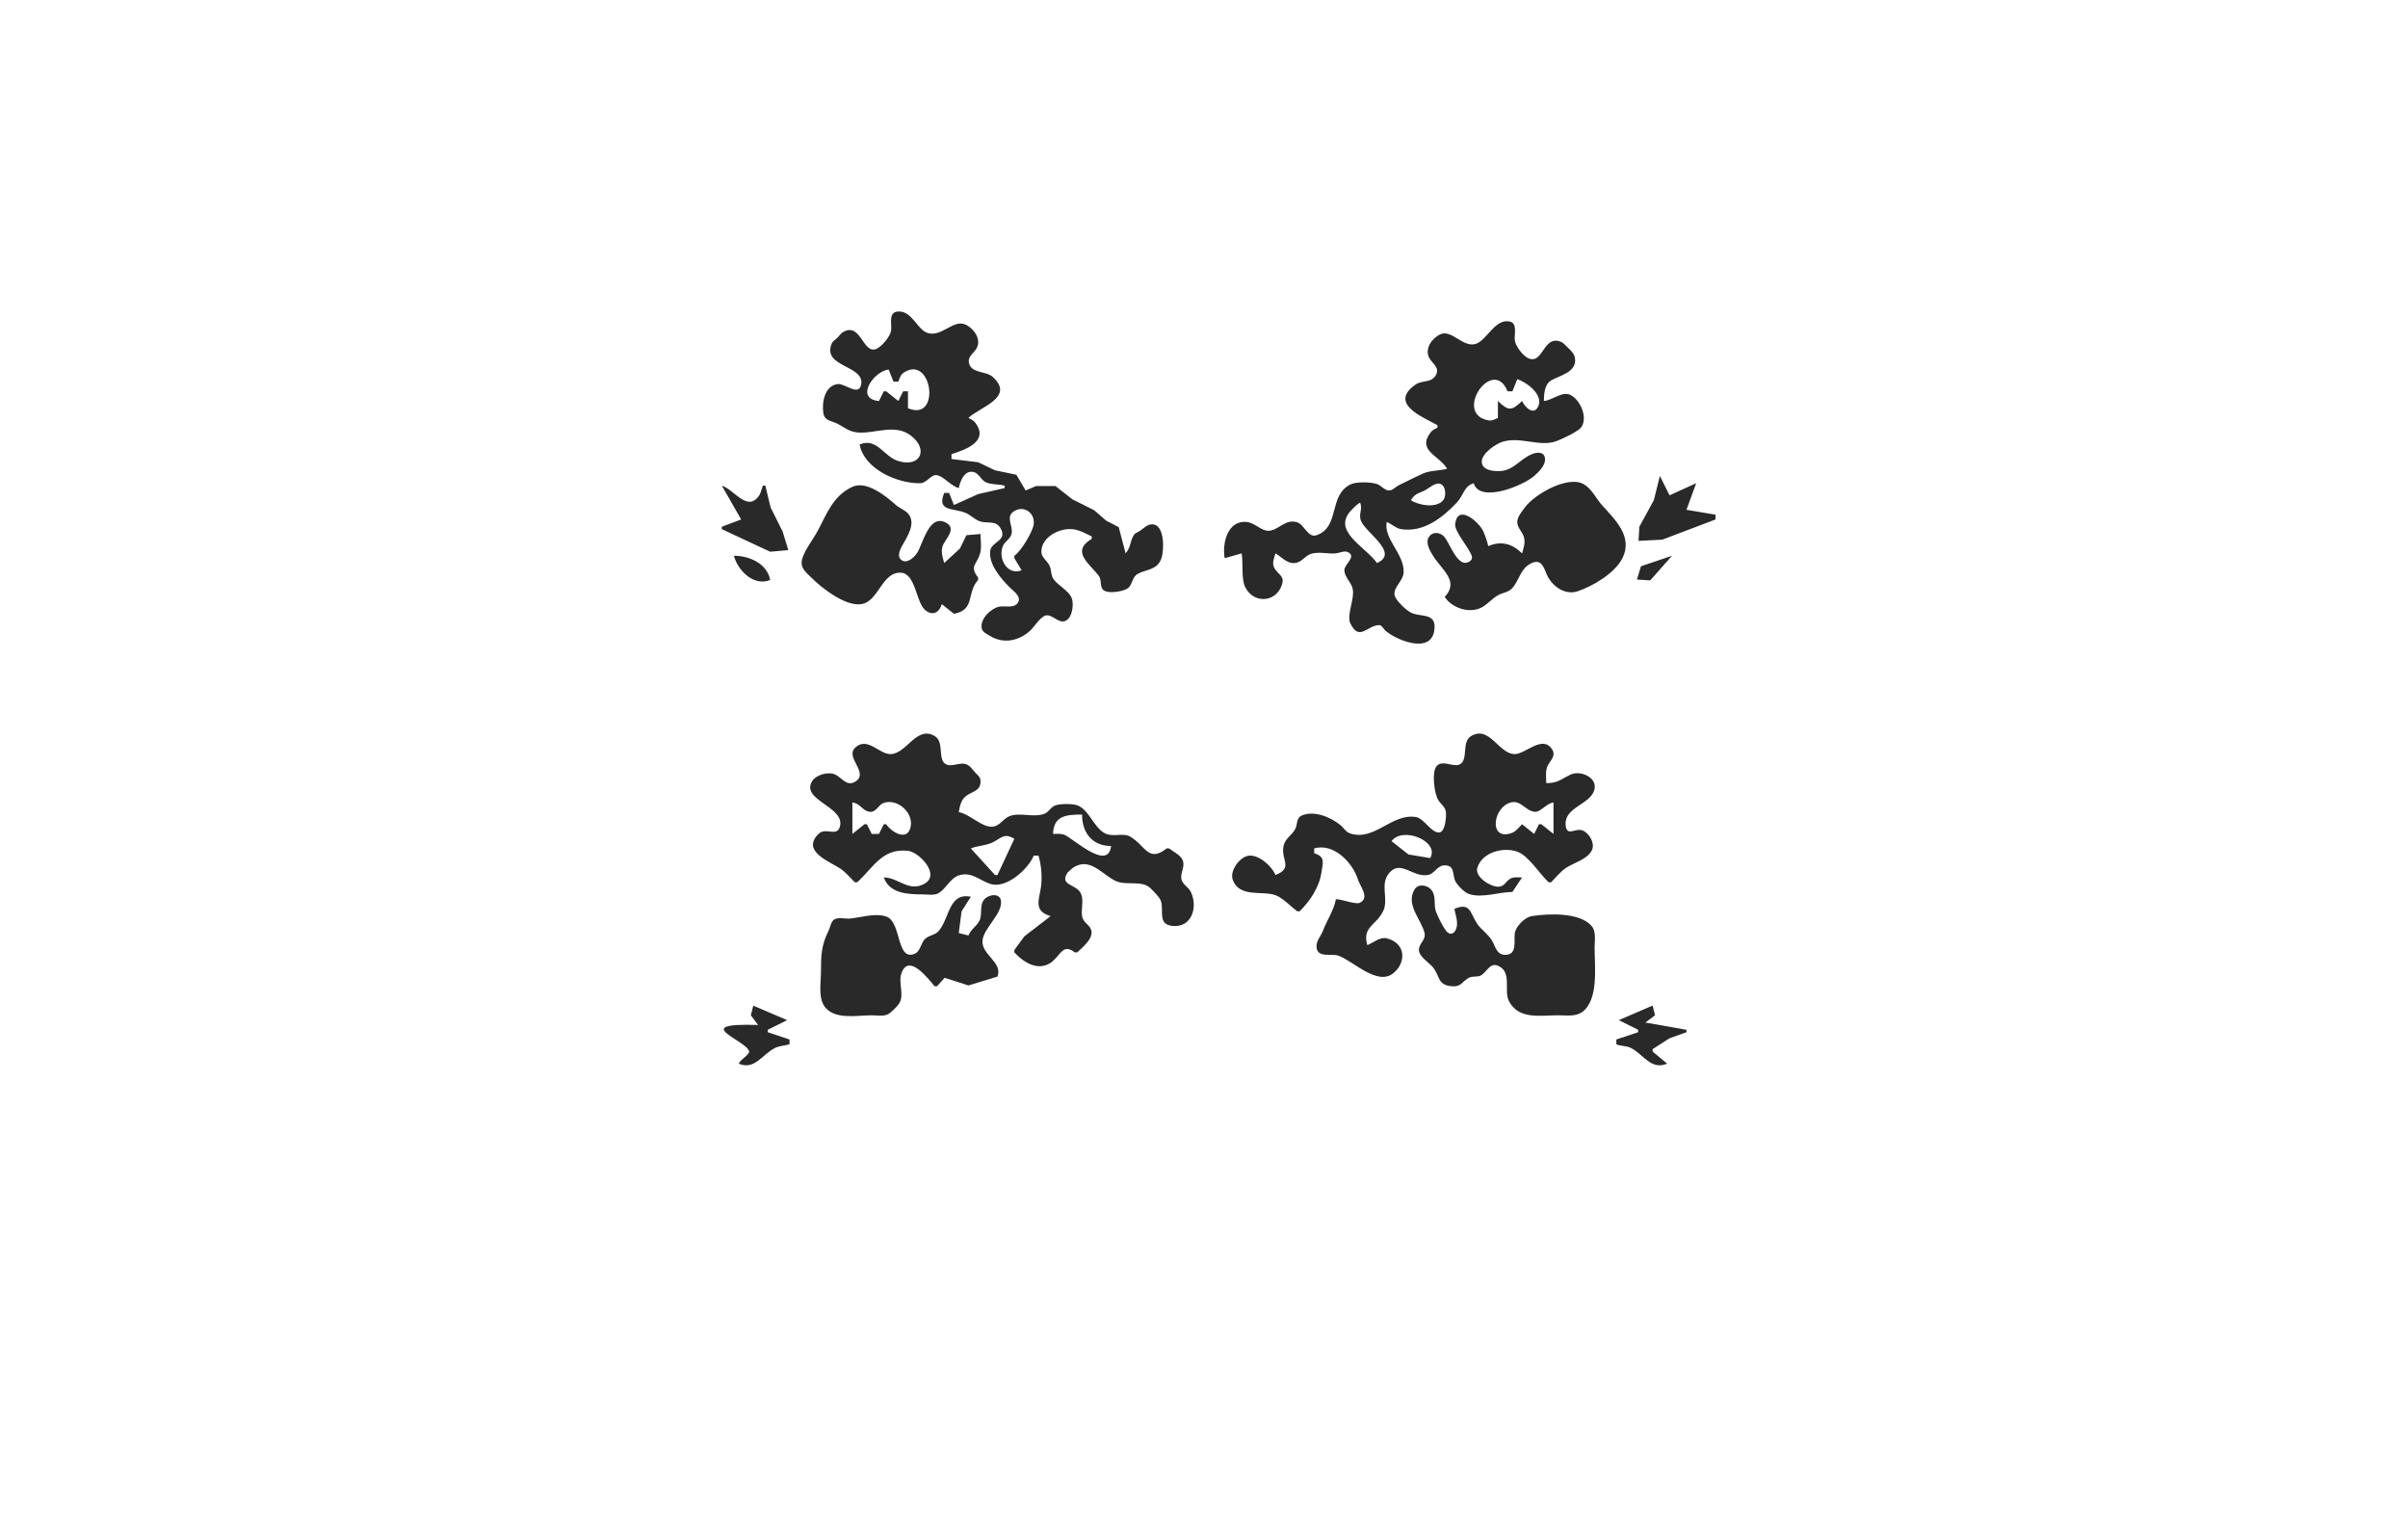
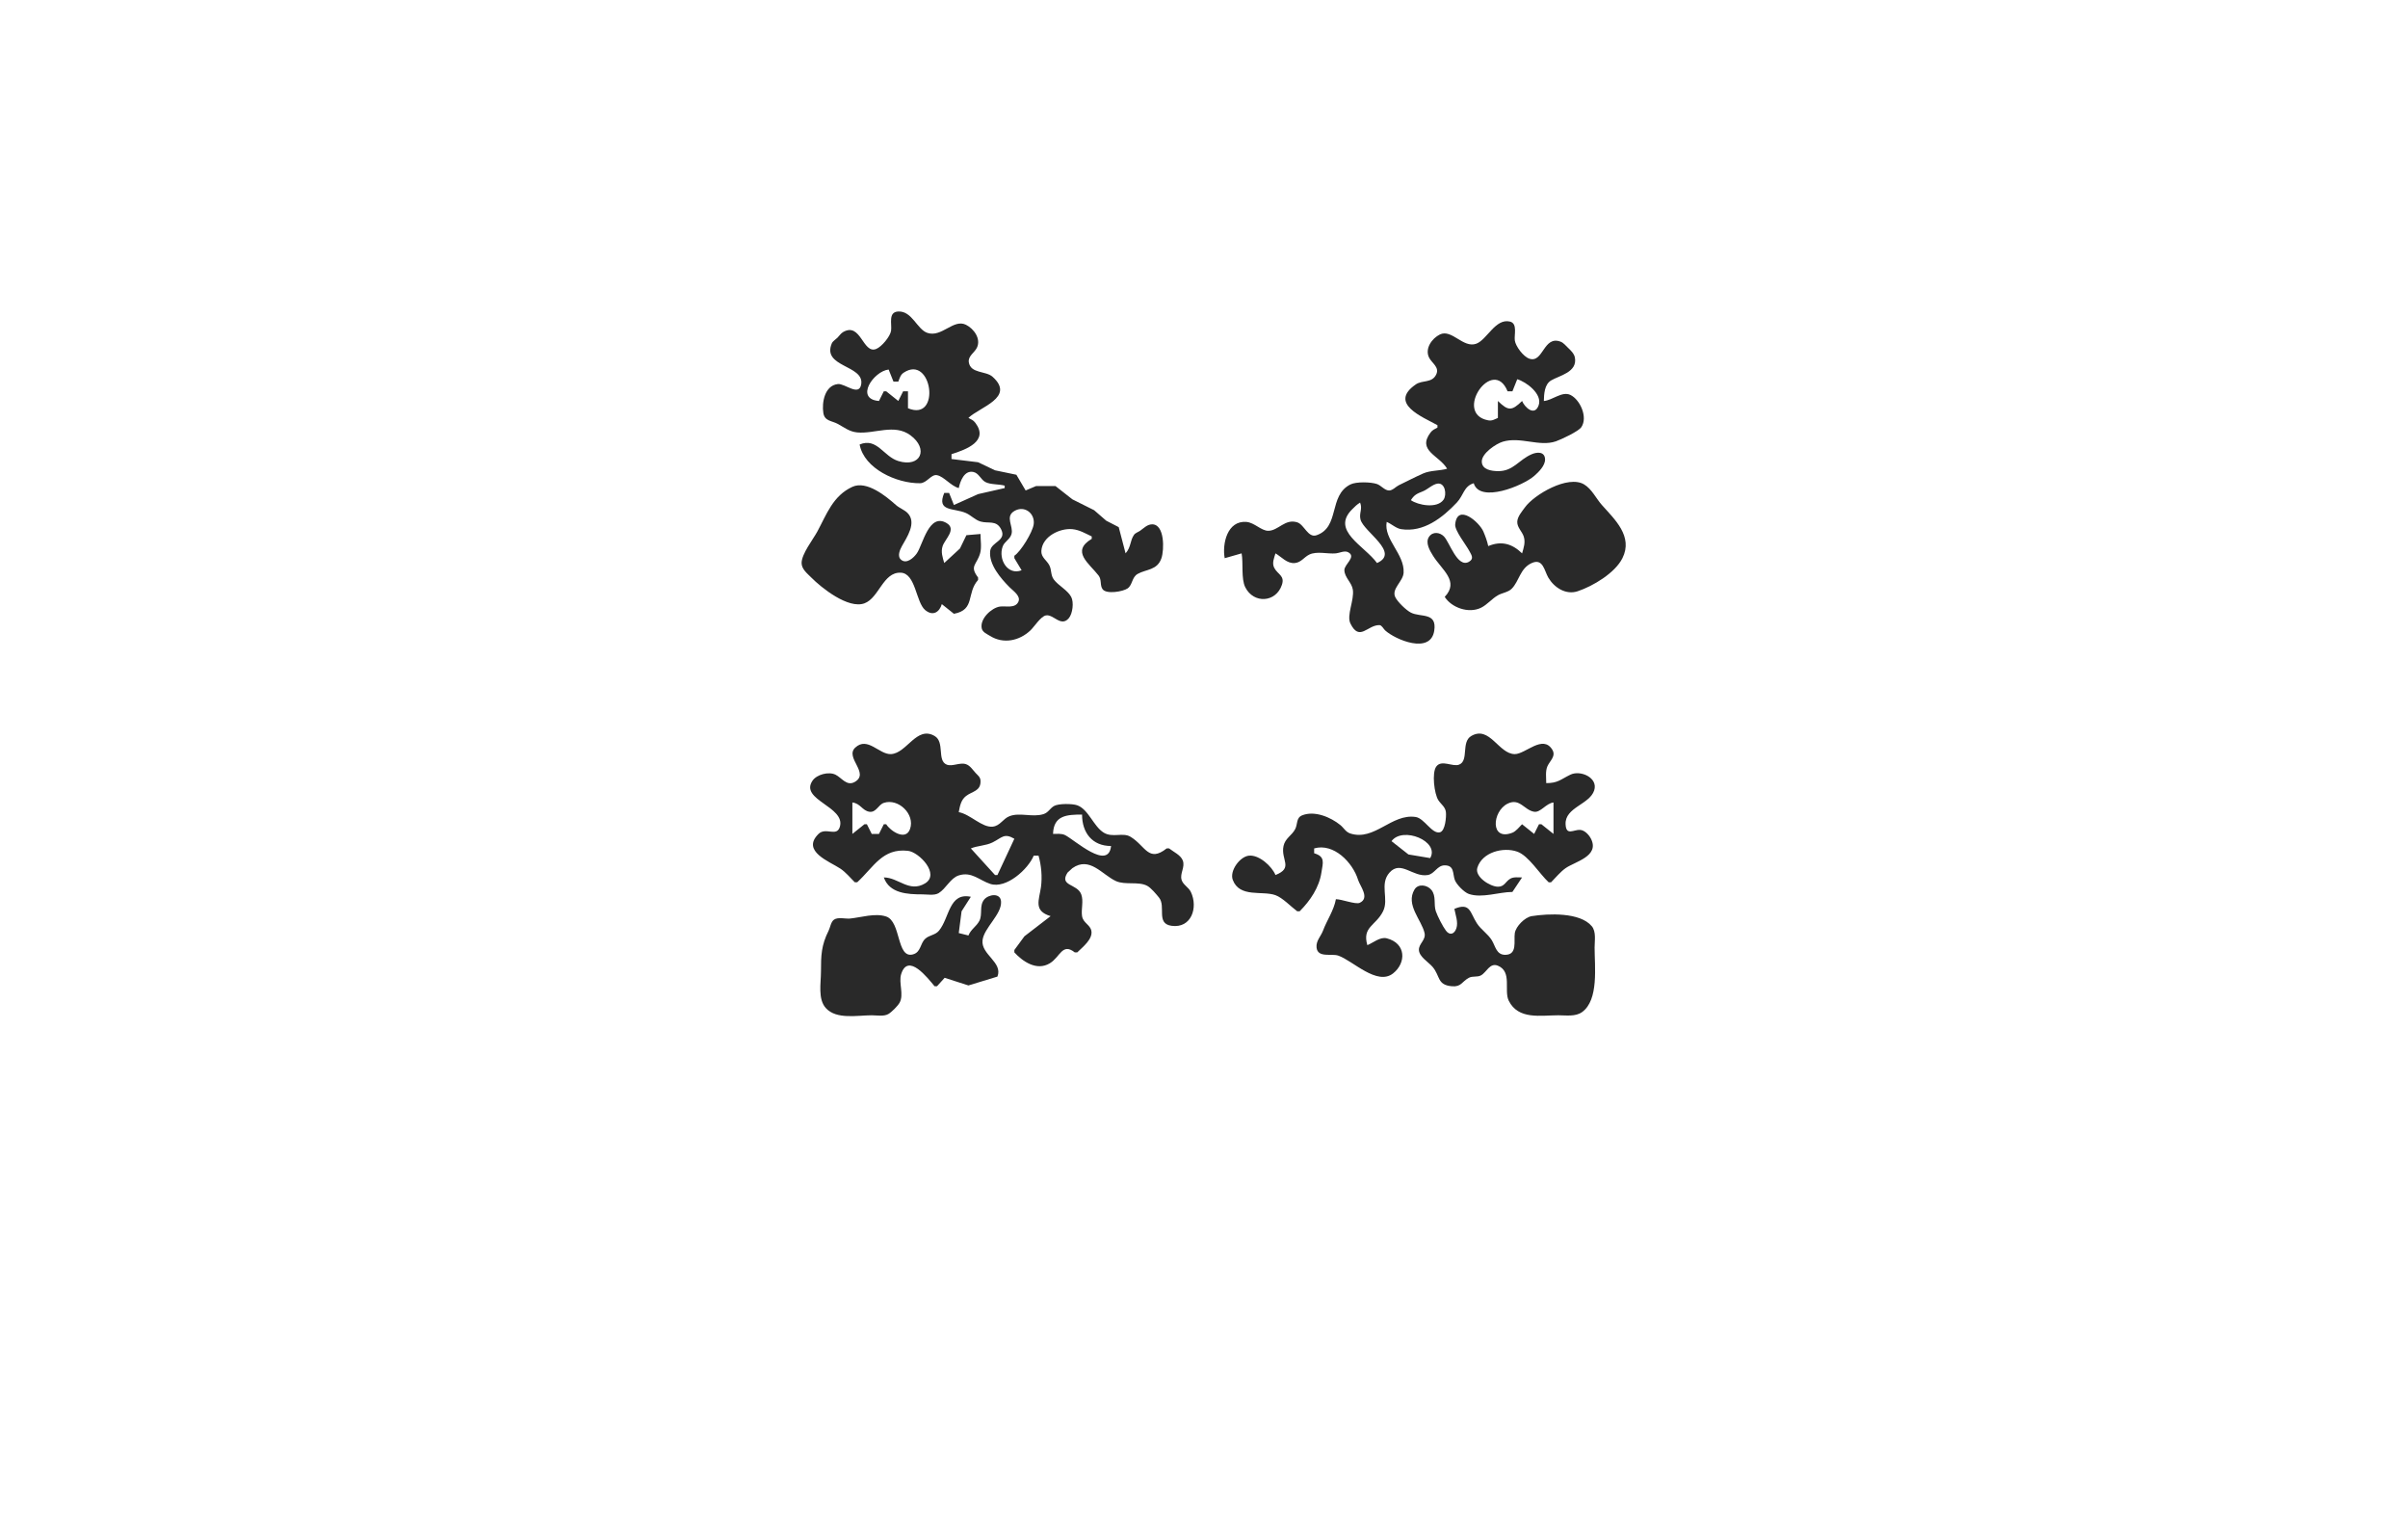
<svg xmlns="http://www.w3.org/2000/svg" version="1.1" id="svg1" width="318.72" height="202.56" viewBox="0 0 318.72 202.56">
  <defs id="defs1" />
  <g id="g30">
-     <path id="path16" style="fill:#292929;stroke:none" d="m 168.82,115.78 c -0.459,-1.133 -2.155,-2.707 -3.52,-2.56 -1.204,0.13 -2.577,2.016 -2.133,3.2 0.904,2.411 3.918,1.398 5.653,2.027 0.951,0.345 2.044,1.517 2.88,2.133 h 0.32 c 1.396,-1.396 2.579,-3.149 2.88,-5.12 0.201,-1.317 0.545,-2.113 -0.96,-2.56 v -0.64 c 2.585,-0.748 5.111,1.863 5.813,4.16 0.25,0.82 1.605,2.405 0.213,3.04 -0.539,0.246 -2.375,-0.48 -3.147,-0.48 -0.276,1.496 -1.18,2.756 -1.707,4.16 -0.288,0.768 -0.95,1.353 -0.853,2.24 0.153,1.403 1.972,0.752 2.88,1.067 1.92,0.667 5.131,4.03 7.253,2.347 1.764,-1.399 1.723,-3.996 -0.853,-4.64 -0.879,-0.22 -1.792,0.603 -2.56,0.907 -0.705,-2.436 1.116,-2.553 2.08,-4.48 0.813,-1.625 -0.505,-3.595 0.853,-5.12 1.506,-1.691 3.096,0.653 5.067,0.32 0.92,-0.156 1.233,-1.28 2.24,-1.28 1.299,0 1.043,1.099 1.333,1.92 0.216,0.61 1.252,1.659 1.867,1.867 1.754,0.594 3.983,-0.267 5.76,-0.267 l 1.28,-1.92 c -0.489,0 -1.102,-0.095 -1.547,0.16 -0.66,0.379 -0.771,1.079 -1.653,1.067 -1.037,-0.015 -3.087,-1.307 -2.72,-2.507 0.63,-2.062 3.424,-2.787 5.28,-2.133 1.5,0.528 2.962,2.95 4.16,4.053 h 0.32 c 0.614,-0.614 1.21,-1.364 1.92,-1.867 1.208,-0.856 4.54,-1.566 3.36,-3.893 -0.263,-0.518 -0.833,-1.131 -1.44,-1.173 -0.839,-0.058 -1.853,0.839 -1.92,-0.747 -0.095,-2.244 3.179,-2.601 3.787,-4.48 0.547,-1.695 -1.837,-2.717 -3.147,-2.08 -1.314,0.639 -1.653,1.12 -3.2,1.12 0,-0.713 -0.136,-1.573 0.16,-2.24 0.314,-0.706 1.169,-1.326 0.64,-2.187 -1.255,-2.043 -3.545,0.587 -4.96,0.587 -2.138,0 -3.318,-3.818 -5.76,-2.4 -1.381,0.802 -0.291,3.25 -1.6,3.787 -0.859,0.352 -2.336,-0.711 -3.04,0.267 -0.606,0.842 -0.251,3.617 0.267,4.427 0.358,0.561 0.935,0.891 1.013,1.6 0.065,0.589 -0.075,2.5 -0.8,2.667 -1.058,0.243 -2.049,-1.851 -3.2,-2.027 -3.181,-0.486 -5.437,3.208 -8.64,2.187 -0.631,-0.201 -0.849,-0.723 -1.333,-1.12 -1.259,-1.032 -3.417,-1.956 -5.067,-1.28 -0.797,0.327 -0.568,1.165 -0.907,1.813 -0.449,0.861 -1.33,1.212 -1.547,2.24 -0.388,1.839 1.359,2.883 -1.067,3.84 m 36.8,-9.6 v 4.16 l -1.6,-1.28 h -0.32 l -0.64,1.28 -1.6,-1.28 c -0.358,0.349 -0.794,0.931 -1.28,1.12 -2.974,1.157 -2.686,-2.817 -0.64,-3.84 1.609,-0.804 2.203,0.857 3.52,1.067 0.851,0.136 1.579,-1.123 2.56,-1.227 M 189.3,113.54 l -2.88,-0.48 -2.24,-1.76 c 1.469,-2.003 6.412,0.008 5.12,2.24 m 3.2,6.72 c 0.145,0.788 0.53,1.757 0.267,2.56 -0.251,0.764 -0.863,1.015 -1.387,0.32 -0.417,-0.553 -1.103,-1.896 -1.333,-2.56 -0.316,-0.907 0.079,-2.006 -0.587,-2.827 -0.544,-0.67 -1.751,-0.868 -2.24,-0.053 -1.212,2.019 0.949,4.03 1.333,5.76 0.204,0.918 -0.781,1.405 -0.747,2.24 0.038,0.907 1.279,1.609 1.813,2.24 1.029,1.215 0.573,2.394 2.56,2.56 1.245,0.104 1.303,-0.616 2.24,-1.12 0.501,-0.27 1.099,-0.05 1.6,-0.32 0.742,-0.399 1.167,-1.722 2.24,-1.28 1.925,0.793 0.763,3.286 1.44,4.64 1.273,2.545 4.222,1.92 6.56,1.92 1.024,0 2.267,0.208 3.147,-0.427 2.229,-1.607 1.653,-6.039 1.653,-8.533 0,-0.892 0.233,-2.099 -0.373,-2.827 -1.549,-1.859 -5.742,-1.685 -7.947,-1.333 -0.901,0.144 -2.096,1.339 -2.24,2.24 -0.162,1.018 0.393,2.88 -1.28,2.88 -1.163,0 -1.291,-1.153 -1.76,-1.92 -0.525,-0.859 -1.425,-1.4 -1.973,-2.24 -0.929,-1.423 -0.86,-2.816 -2.987,-1.92 m 21.76,14.72 2.56,1.28 v 0.32 l -2.88,0.96 v 0.64 c 0.606,0.255 1.335,0.183 1.92,0.48 1.694,0.859 2.659,2.982 4.8,2.08 l -1.92,-1.6 v -0.32 l 2.24,-1.44 2.24,-0.8 v -0.32 l -5.44,-0.96 1.28,-0.96 -0.32,-1.28 -4.48,1.92 m 6.72,6.72 0.32,0.32 -0.32,-0.32" />
+     <path id="path16" style="fill:#292929;stroke:none" d="m 168.82,115.78 c -0.459,-1.133 -2.155,-2.707 -3.52,-2.56 -1.204,0.13 -2.577,2.016 -2.133,3.2 0.904,2.411 3.918,1.398 5.653,2.027 0.951,0.345 2.044,1.517 2.88,2.133 h 0.32 c 1.396,-1.396 2.579,-3.149 2.88,-5.12 0.201,-1.317 0.545,-2.113 -0.96,-2.56 v -0.64 c 2.585,-0.748 5.111,1.863 5.813,4.16 0.25,0.82 1.605,2.405 0.213,3.04 -0.539,0.246 -2.375,-0.48 -3.147,-0.48 -0.276,1.496 -1.18,2.756 -1.707,4.16 -0.288,0.768 -0.95,1.353 -0.853,2.24 0.153,1.403 1.972,0.752 2.88,1.067 1.92,0.667 5.131,4.03 7.253,2.347 1.764,-1.399 1.723,-3.996 -0.853,-4.64 -0.879,-0.22 -1.792,0.603 -2.56,0.907 -0.705,-2.436 1.116,-2.553 2.08,-4.48 0.813,-1.625 -0.505,-3.595 0.853,-5.12 1.506,-1.691 3.096,0.653 5.067,0.32 0.92,-0.156 1.233,-1.28 2.24,-1.28 1.299,0 1.043,1.099 1.333,1.92 0.216,0.61 1.252,1.659 1.867,1.867 1.754,0.594 3.983,-0.267 5.76,-0.267 l 1.28,-1.92 c -0.489,0 -1.102,-0.095 -1.547,0.16 -0.66,0.379 -0.771,1.079 -1.653,1.067 -1.037,-0.015 -3.087,-1.307 -2.72,-2.507 0.63,-2.062 3.424,-2.787 5.28,-2.133 1.5,0.528 2.962,2.95 4.16,4.053 h 0.32 c 0.614,-0.614 1.21,-1.364 1.92,-1.867 1.208,-0.856 4.54,-1.566 3.36,-3.893 -0.263,-0.518 -0.833,-1.131 -1.44,-1.173 -0.839,-0.058 -1.853,0.839 -1.92,-0.747 -0.095,-2.244 3.179,-2.601 3.787,-4.48 0.547,-1.695 -1.837,-2.717 -3.147,-2.08 -1.314,0.639 -1.653,1.12 -3.2,1.12 0,-0.713 -0.136,-1.573 0.16,-2.24 0.314,-0.706 1.169,-1.326 0.64,-2.187 -1.255,-2.043 -3.545,0.587 -4.96,0.587 -2.138,0 -3.318,-3.818 -5.76,-2.4 -1.381,0.802 -0.291,3.25 -1.6,3.787 -0.859,0.352 -2.336,-0.711 -3.04,0.267 -0.606,0.842 -0.251,3.617 0.267,4.427 0.358,0.561 0.935,0.891 1.013,1.6 0.065,0.589 -0.075,2.5 -0.8,2.667 -1.058,0.243 -2.049,-1.851 -3.2,-2.027 -3.181,-0.486 -5.437,3.208 -8.64,2.187 -0.631,-0.201 -0.849,-0.723 -1.333,-1.12 -1.259,-1.032 -3.417,-1.956 -5.067,-1.28 -0.797,0.327 -0.568,1.165 -0.907,1.813 -0.449,0.861 -1.33,1.212 -1.547,2.24 -0.388,1.839 1.359,2.883 -1.067,3.84 m 36.8,-9.6 v 4.16 l -1.6,-1.28 h -0.32 l -0.64,1.28 -1.6,-1.28 c -0.358,0.349 -0.794,0.931 -1.28,1.12 -2.974,1.157 -2.686,-2.817 -0.64,-3.84 1.609,-0.804 2.203,0.857 3.52,1.067 0.851,0.136 1.579,-1.123 2.56,-1.227 M 189.3,113.54 l -2.88,-0.48 -2.24,-1.76 c 1.469,-2.003 6.412,0.008 5.12,2.24 m 3.2,6.72 c 0.145,0.788 0.53,1.757 0.267,2.56 -0.251,0.764 -0.863,1.015 -1.387,0.32 -0.417,-0.553 -1.103,-1.896 -1.333,-2.56 -0.316,-0.907 0.079,-2.006 -0.587,-2.827 -0.544,-0.67 -1.751,-0.868 -2.24,-0.053 -1.212,2.019 0.949,4.03 1.333,5.76 0.204,0.918 -0.781,1.405 -0.747,2.24 0.038,0.907 1.279,1.609 1.813,2.24 1.029,1.215 0.573,2.394 2.56,2.56 1.245,0.104 1.303,-0.616 2.24,-1.12 0.501,-0.27 1.099,-0.05 1.6,-0.32 0.742,-0.399 1.167,-1.722 2.24,-1.28 1.925,0.793 0.763,3.286 1.44,4.64 1.273,2.545 4.222,1.92 6.56,1.92 1.024,0 2.267,0.208 3.147,-0.427 2.229,-1.607 1.653,-6.039 1.653,-8.533 0,-0.892 0.233,-2.099 -0.373,-2.827 -1.549,-1.859 -5.742,-1.685 -7.947,-1.333 -0.901,0.144 -2.096,1.339 -2.24,2.24 -0.162,1.018 0.393,2.88 -1.28,2.88 -1.163,0 -1.291,-1.153 -1.76,-1.92 -0.525,-0.859 -1.425,-1.4 -1.973,-2.24 -0.929,-1.423 -0.86,-2.816 -2.987,-1.92" />
  </g>
  <g id="g29">
-     <path id="path15" style="fill:#292929;stroke:none" d="m 113.14,116.74 h 0.32 c 2.214,-2.039 3.338,-4.536 6.72,-4.16 1.467,0.163 4.299,3.105 2.24,4.32 -2.091,1.234 -3.512,-0.8 -5.44,-0.8 0.755,2.128 3.137,2.24 5.12,2.24 0.629,0 1.57,0.18 2.133,-0.16 0.976,-0.589 1.561,-1.994 2.667,-2.347 1.7,-0.542 2.719,0.64 4.16,1.12 2.123,0.708 5.044,-1.966 5.76,-3.733 h 0.64 c 0.368,1.271 0.505,2.825 0.32,4.16 -0.236,1.703 -1.036,3.152 1.28,3.84 l -3.467,2.667 L 134.26,125.7 v 0.32 c 1.084,1.177 2.938,2.499 4.693,1.44 1.378,-0.831 1.636,-2.759 3.307,-1.44 h 0.32 c 0.677,-0.677 2.109,-1.756 1.867,-2.88 -0.171,-0.793 -1.087,-1.022 -1.227,-1.92 -0.143,-0.925 0.225,-1.979 -0.107,-2.88 -0.526,-1.431 -2.976,-1.072 -1.813,-2.88 l 0.64,-0.587 c 2.288,-1.611 3.934,0.87 5.76,1.707 1.226,0.562 3.019,0.008 4.16,0.64 0.508,0.281 1.18,1.094 1.547,1.547 0.95,1.172 -0.439,3.439 1.653,3.733 2.628,0.37 3.548,-2.413 2.56,-4.48 -0.298,-0.624 -1.036,-0.948 -1.227,-1.6 -0.25,-0.854 0.492,-1.675 0.16,-2.56 -0.271,-0.722 -1.234,-1.143 -1.813,-1.6 h -0.32 c -2.43,1.919 -2.794,-0.349 -4.8,-1.547 -1.006,-0.601 -2.362,0.168 -3.52,-0.533 -1.356,-0.821 -2.03,-3.098 -3.52,-3.627 -0.642,-0.228 -2.502,-0.25 -3.093,0.107 -0.536,0.324 -0.738,0.866 -1.387,1.067 -1.469,0.455 -3.101,-0.264 -4.48,0.267 -0.877,0.337 -1.237,1.289 -2.24,1.387 -1.418,0.138 -2.947,-1.638 -4.48,-1.92 0.144,-0.781 0.284,-1.61 0.96,-2.133 0.824,-0.638 1.984,-0.637 1.92,-2.027 -0.022,-0.48 -0.34,-0.692 -0.64,-1.013 -0.388,-0.416 -0.721,-0.984 -1.28,-1.173 -0.815,-0.276 -1.819,0.357 -2.56,0.053 -1.31,-0.537 -0.219,-2.985 -1.6,-3.787 -2.382,-1.383 -3.67,2.284 -5.76,2.4 -1.564,0.087 -3.112,-2.39 -4.747,-0.853 -1.404,1.32 1.968,3.374 -0.053,4.533 -1.071,0.614 -1.736,-0.559 -2.56,-0.96 -0.903,-0.439 -2.483,-0.022 -3.04,0.8 -1.727,2.549 4.381,3.42 3.627,6.08 -0.403,1.423 -1.867,0.016 -2.827,0.96 -2.332,2.294 1.484,3.656 2.88,4.587 0.719,0.479 1.312,1.205 1.92,1.813 m 4.16,-7.68 h -0.32 l -0.64,1.28 h -0.96 l -0.64,-1.28 h -0.32 l -1.6,1.28 v -4.16 c 1.043,0.113 1.323,1.078 2.24,1.227 0.905,0.146 1.179,-0.923 1.92,-1.173 1.917,-0.649 4.173,1.509 3.467,3.467 -0.59,1.636 -2.649,0.196 -3.147,-0.64 m 25.92,-1.28 c 0,2.406 1.354,4.16 3.84,4.16 -0.359,3.318 -4.828,-0.814 -6.08,-1.44 -0.48,-0.24 -1.083,-0.16 -1.6,-0.16 0.065,-2.459 1.827,-2.56 3.84,-2.56 m -8.96,3.2 -2.24,4.8 h -0.32 l -3.2,-3.52 c 0.893,-0.376 1.986,-0.353 2.88,-0.8 1.264,-0.632 1.515,-1.27 2.88,-0.48 M 123.7,130.5 h 0.32 l 1.013,-1.12 3.147,1.013 3.84,-1.173 c 0.748,-1.894 -2.183,-2.91 -1.973,-4.8 0.183,-1.646 2.553,-3.431 2.453,-5.12 -0.072,-1.218 -1.671,-0.968 -2.24,-0.267 -0.677,0.835 -0.177,1.966 -0.64,2.827 -0.406,0.754 -1.102,1.086 -1.44,1.92 l -1.28,-0.32 0.373,-2.88 1.227,-1.92 c -2.905,-0.612 -2.812,2.777 -4.213,4.48 -0.494,0.6 -1.274,0.578 -1.813,1.067 -0.709,0.642 -0.557,1.794 -1.653,2.08 -2.169,0.566 -1.536,-4.331 -3.52,-5.013 -1.45,-0.498 -3.356,0.126 -4.8,0.267 -0.609,0.059 -1.605,-0.236 -2.133,0.16 -0.398,0.299 -0.483,1.019 -0.693,1.44 -0.973,1.946 -1.013,3.26 -1.013,5.44 0,1.504 -0.429,3.608 0.64,4.8 1.395,1.555 4.166,0.96 6.08,0.96 0.651,0 1.6,0.176 2.187,-0.16 0.44,-0.252 1.241,-1.053 1.493,-1.493 0.613,-1.068 -0.142,-2.64 0.213,-3.787 0.901,-2.907 3.534,0.534 4.427,1.6 m -24,2.56 -0.32,1.28 0.96,1.28 c -9.263,-0.289 -1.531,1.989 -1.173,3.52 -0.121,0.549 -1.121,0.997 -1.387,1.6 2.12,0.893 3.077,-1.218 4.8,-2.08 0.549,-0.274 1.327,-0.308 1.92,-0.48 v -0.64 l -2.88,-0.96 v -0.32 l 2.56,-1.28 -4.48,-1.92 m -2.56,8.64 0.32,0.32 -0.32,-0.32" />
+     <path id="path15" style="fill:#292929;stroke:none" d="m 113.14,116.74 h 0.32 c 2.214,-2.039 3.338,-4.536 6.72,-4.16 1.467,0.163 4.299,3.105 2.24,4.32 -2.091,1.234 -3.512,-0.8 -5.44,-0.8 0.755,2.128 3.137,2.24 5.12,2.24 0.629,0 1.57,0.18 2.133,-0.16 0.976,-0.589 1.561,-1.994 2.667,-2.347 1.7,-0.542 2.719,0.64 4.16,1.12 2.123,0.708 5.044,-1.966 5.76,-3.733 h 0.64 c 0.368,1.271 0.505,2.825 0.32,4.16 -0.236,1.703 -1.036,3.152 1.28,3.84 l -3.467,2.667 L 134.26,125.7 v 0.32 c 1.084,1.177 2.938,2.499 4.693,1.44 1.378,-0.831 1.636,-2.759 3.307,-1.44 h 0.32 c 0.677,-0.677 2.109,-1.756 1.867,-2.88 -0.171,-0.793 -1.087,-1.022 -1.227,-1.92 -0.143,-0.925 0.225,-1.979 -0.107,-2.88 -0.526,-1.431 -2.976,-1.072 -1.813,-2.88 l 0.64,-0.587 c 2.288,-1.611 3.934,0.87 5.76,1.707 1.226,0.562 3.019,0.008 4.16,0.64 0.508,0.281 1.18,1.094 1.547,1.547 0.95,1.172 -0.439,3.439 1.653,3.733 2.628,0.37 3.548,-2.413 2.56,-4.48 -0.298,-0.624 -1.036,-0.948 -1.227,-1.6 -0.25,-0.854 0.492,-1.675 0.16,-2.56 -0.271,-0.722 -1.234,-1.143 -1.813,-1.6 h -0.32 c -2.43,1.919 -2.794,-0.349 -4.8,-1.547 -1.006,-0.601 -2.362,0.168 -3.52,-0.533 -1.356,-0.821 -2.03,-3.098 -3.52,-3.627 -0.642,-0.228 -2.502,-0.25 -3.093,0.107 -0.536,0.324 -0.738,0.866 -1.387,1.067 -1.469,0.455 -3.101,-0.264 -4.48,0.267 -0.877,0.337 -1.237,1.289 -2.24,1.387 -1.418,0.138 -2.947,-1.638 -4.48,-1.92 0.144,-0.781 0.284,-1.61 0.96,-2.133 0.824,-0.638 1.984,-0.637 1.92,-2.027 -0.022,-0.48 -0.34,-0.692 -0.64,-1.013 -0.388,-0.416 -0.721,-0.984 -1.28,-1.173 -0.815,-0.276 -1.819,0.357 -2.56,0.053 -1.31,-0.537 -0.219,-2.985 -1.6,-3.787 -2.382,-1.383 -3.67,2.284 -5.76,2.4 -1.564,0.087 -3.112,-2.39 -4.747,-0.853 -1.404,1.32 1.968,3.374 -0.053,4.533 -1.071,0.614 -1.736,-0.559 -2.56,-0.96 -0.903,-0.439 -2.483,-0.022 -3.04,0.8 -1.727,2.549 4.381,3.42 3.627,6.08 -0.403,1.423 -1.867,0.016 -2.827,0.96 -2.332,2.294 1.484,3.656 2.88,4.587 0.719,0.479 1.312,1.205 1.92,1.813 m 4.16,-7.68 h -0.32 l -0.64,1.28 h -0.96 l -0.64,-1.28 h -0.32 l -1.6,1.28 v -4.16 c 1.043,0.113 1.323,1.078 2.24,1.227 0.905,0.146 1.179,-0.923 1.92,-1.173 1.917,-0.649 4.173,1.509 3.467,3.467 -0.59,1.636 -2.649,0.196 -3.147,-0.64 m 25.92,-1.28 c 0,2.406 1.354,4.16 3.84,4.16 -0.359,3.318 -4.828,-0.814 -6.08,-1.44 -0.48,-0.24 -1.083,-0.16 -1.6,-0.16 0.065,-2.459 1.827,-2.56 3.84,-2.56 m -8.96,3.2 -2.24,4.8 h -0.32 l -3.2,-3.52 c 0.893,-0.376 1.986,-0.353 2.88,-0.8 1.264,-0.632 1.515,-1.27 2.88,-0.48 M 123.7,130.5 h 0.32 l 1.013,-1.12 3.147,1.013 3.84,-1.173 c 0.748,-1.894 -2.183,-2.91 -1.973,-4.8 0.183,-1.646 2.553,-3.431 2.453,-5.12 -0.072,-1.218 -1.671,-0.968 -2.24,-0.267 -0.677,0.835 -0.177,1.966 -0.64,2.827 -0.406,0.754 -1.102,1.086 -1.44,1.92 l -1.28,-0.32 0.373,-2.88 1.227,-1.92 c -2.905,-0.612 -2.812,2.777 -4.213,4.48 -0.494,0.6 -1.274,0.578 -1.813,1.067 -0.709,0.642 -0.557,1.794 -1.653,2.08 -2.169,0.566 -1.536,-4.331 -3.52,-5.013 -1.45,-0.498 -3.356,0.126 -4.8,0.267 -0.609,0.059 -1.605,-0.236 -2.133,0.16 -0.398,0.299 -0.483,1.019 -0.693,1.44 -0.973,1.946 -1.013,3.26 -1.013,5.44 0,1.504 -0.429,3.608 0.64,4.8 1.395,1.555 4.166,0.96 6.08,0.96 0.651,0 1.6,0.176 2.187,-0.16 0.44,-0.252 1.241,-1.053 1.493,-1.493 0.613,-1.068 -0.142,-2.64 0.213,-3.787 0.901,-2.907 3.534,0.534 4.427,1.6" />
  </g>
  <g id="g28">
-     <path id="path1" style="fill:#292929;stroke:none" d="m 190.26,56.26 v 0.32 c -0.387,0.23 -0.617,0.259 -0.907,0.64 -1.833,2.411 1.125,3.014 2.187,4.8 -1.041,0.301 -2.203,0.197 -3.2,0.64 -1.064,0.473 -2.144,1.038 -3.2,1.547 -0.394,0.19 -0.809,0.693 -1.28,0.693 -0.576,0 -1.069,-0.669 -1.6,-0.853 -0.805,-0.28 -2.752,-0.331 -3.52,0.053 -2.939,1.469 -1.356,5.635 -4.48,6.72 -1.139,0.395 -1.62,-1.407 -2.56,-1.707 -1.616,-0.515 -2.508,1.12 -3.84,1.12 -0.921,0 -1.828,-1.086 -2.88,-1.173 -2.55,-0.212 -3.229,2.908 -2.88,4.8 l 2.24,-0.64 c 0.236,1.279 -0.082,3.355 0.48,4.48 1.107,2.214 4.065,2.046 4.853,-0.32 0.406,-1.218 -0.551,-1.356 -1.013,-2.24 -0.331,-0.633 -0.019,-1.302 0.16,-1.92 0.8,0.463 1.532,1.38 2.56,1.28 0.854,-0.083 1.206,-0.773 1.92,-1.12 1.001,-0.486 2.442,-0.055 3.52,-0.16 0.48,-0.047 1.13,-0.399 1.6,-0.16 1.191,0.606 -0.515,1.601 -0.48,2.4 0.043,0.987 0.974,1.602 1.12,2.56 0.212,1.385 -0.857,3.39 -0.32,4.48 1.206,2.447 2.256,0.182 3.84,0.213 0.313,0.006 0.555,0.518 0.747,0.693 1.358,1.241 6.017,3.214 6.507,0.053 0.386,-2.494 -1.784,-1.736 -3.093,-2.4 -0.619,-0.314 -1.794,-1.444 -2.08,-2.08 -0.489,-1.089 1.056,-2.055 1.12,-3.2 0.138,-2.483 -2.665,-4.411 -2.24,-6.72 0.64,0.259 1.23,0.854 1.92,0.96 2.963,0.456 5.463,-1.512 7.36,-3.52 0.91,-0.963 0.926,-2.169 2.24,-2.56 0.795,2.673 6.503,0.347 8,-0.96 0.576,-0.503 1.49,-1.382 1.44,-2.24 -0.059,-1.011 -1.06,-0.941 -1.76,-0.64 -1.746,0.752 -2.433,2.268 -4.48,2.24 -0.805,-0.011 -2.133,-0.169 -2.133,-1.28 0,-1.081 1.869,-2.337 2.773,-2.613 2.332,-0.712 4.848,0.708 7.04,-0.053 0.665,-0.231 2.978,-1.304 3.36,-1.867 0.901,-1.326 -0.169,-3.649 -1.44,-4.267 -1.104,-0.537 -2.377,0.71 -3.52,0.8 0.024,-0.906 0.072,-2.19 0.96,-2.72 1.08,-0.644 3.527,-1.083 3.147,-3.04 -0.1,-0.514 -0.543,-0.937 -0.907,-1.28 -0.279,-0.263 -0.589,-0.656 -0.96,-0.8 -2.308,-0.898 -2.297,2.871 -4.16,2.24 -0.793,-0.268 -1.801,-1.621 -1.92,-2.4 -0.112,-0.735 0.391,-2.253 -0.64,-2.507 -1.933,-0.475 -3.054,2.431 -4.48,2.933 -1.728,0.609 -3.233,-1.989 -4.8,-1.227 -1.053,0.512 -2.011,1.866 -1.44,3.04 0.366,0.753 1.416,1.272 0.96,2.24 -0.56,1.19 -1.824,0.711 -2.72,1.333 -3.629,2.52 0.896,4.29 2.88,5.387 m 9.28,-4.48 h 0.64 l 0.64,-1.6 c 1.166,0.337 3.383,1.957 2.827,3.467 -0.549,1.49 -1.856,0.229 -2.187,-0.587 -1.371,1.334 -1.829,1.334 -3.2,0 v 2.24 c -0.436,0.183 -0.759,0.416 -1.28,0.32 -4.698,-0.87 0.636,-8.586 2.56,-3.84 m 20.16,11.2 -0.8,3.2 -1.92,3.52 -0.107,1.867 3.147,-0.16 7.04,-2.667 v -0.64 l -3.84,-0.64 1.28,-3.52 -3.52,1.6 -1.28,-2.56 m 5.44,0 0.32,0.32 -0.32,-0.32 m -38.4,3.2 c 0.463,-0.716 0.788,-0.846 1.6,-1.173 0.621,-0.25 1.272,-0.918 1.92,-1.013 1.035,-0.152 1.261,1.48 0.8,2.133 -0.853,1.209 -3.381,0.72 -4.32,0.053 m 14.72,7.04 c -1.32,-1.285 -2.751,-1.688 -4.48,-0.96 -0.143,-0.679 -0.369,-1.275 -0.64,-1.92 -0.519,-1.235 -3.45,-3.793 -3.733,-0.96 -0.082,0.822 1.426,2.685 1.867,3.52 0.28,0.531 0.673,1.032 -0.053,1.44 -1.523,0.855 -2.543,-2.583 -3.307,-3.36 -0.537,-0.546 -1.471,-0.686 -1.973,0.053 -0.531,0.781 0.126,1.852 0.533,2.507 1.175,1.885 3.515,3.362 1.547,5.44 0.885,1.408 3.146,2.244 4.8,1.44 0.815,-0.396 1.441,-1.198 2.24,-1.653 0.546,-0.311 1.364,-0.404 1.813,-0.853 1.019,-1.019 1.112,-2.72 2.667,-3.413 1.494,-0.666 1.653,1.007 2.187,1.92 0.778,1.33 2.324,2.336 3.893,1.813 2.019,-0.673 4.938,-2.409 5.92,-4.373 1.449,-2.897 -1.039,-5.149 -2.72,-7.04 -0.763,-0.859 -1.323,-2.102 -2.347,-2.72 -2.14,-1.291 -6.628,1.354 -7.84,3.04 -0.378,0.526 -1.004,1.23 -1.013,1.92 -0.01,0.735 0.635,1.264 0.853,1.92 0.257,0.772 -0.001,1.507 -0.213,2.24 m -21.44,-6.72 c 0.346,0.876 -0.16,1.387 0.053,2.24 0.407,1.628 5.296,4.388 2.187,5.76 -1.68,-2.302 -6.12,-4.28 -3.307,-7.093 0.403,-0.403 0.6,-0.613 1.067,-0.907 m 41.28,7.04 -4.107,1.387 -0.533,1.76 1.76,0.107 2.88,-3.253" />
+     <path id="path1" style="fill:#292929;stroke:none" d="m 190.26,56.26 v 0.32 c -0.387,0.23 -0.617,0.259 -0.907,0.64 -1.833,2.411 1.125,3.014 2.187,4.8 -1.041,0.301 -2.203,0.197 -3.2,0.64 -1.064,0.473 -2.144,1.038 -3.2,1.547 -0.394,0.19 -0.809,0.693 -1.28,0.693 -0.576,0 -1.069,-0.669 -1.6,-0.853 -0.805,-0.28 -2.752,-0.331 -3.52,0.053 -2.939,1.469 -1.356,5.635 -4.48,6.72 -1.139,0.395 -1.62,-1.407 -2.56,-1.707 -1.616,-0.515 -2.508,1.12 -3.84,1.12 -0.921,0 -1.828,-1.086 -2.88,-1.173 -2.55,-0.212 -3.229,2.908 -2.88,4.8 l 2.24,-0.64 c 0.236,1.279 -0.082,3.355 0.48,4.48 1.107,2.214 4.065,2.046 4.853,-0.32 0.406,-1.218 -0.551,-1.356 -1.013,-2.24 -0.331,-0.633 -0.019,-1.302 0.16,-1.92 0.8,0.463 1.532,1.38 2.56,1.28 0.854,-0.083 1.206,-0.773 1.92,-1.12 1.001,-0.486 2.442,-0.055 3.52,-0.16 0.48,-0.047 1.13,-0.399 1.6,-0.16 1.191,0.606 -0.515,1.601 -0.48,2.4 0.043,0.987 0.974,1.602 1.12,2.56 0.212,1.385 -0.857,3.39 -0.32,4.48 1.206,2.447 2.256,0.182 3.84,0.213 0.313,0.006 0.555,0.518 0.747,0.693 1.358,1.241 6.017,3.214 6.507,0.053 0.386,-2.494 -1.784,-1.736 -3.093,-2.4 -0.619,-0.314 -1.794,-1.444 -2.08,-2.08 -0.489,-1.089 1.056,-2.055 1.12,-3.2 0.138,-2.483 -2.665,-4.411 -2.24,-6.72 0.64,0.259 1.23,0.854 1.92,0.96 2.963,0.456 5.463,-1.512 7.36,-3.52 0.91,-0.963 0.926,-2.169 2.24,-2.56 0.795,2.673 6.503,0.347 8,-0.96 0.576,-0.503 1.49,-1.382 1.44,-2.24 -0.059,-1.011 -1.06,-0.941 -1.76,-0.64 -1.746,0.752 -2.433,2.268 -4.48,2.24 -0.805,-0.011 -2.133,-0.169 -2.133,-1.28 0,-1.081 1.869,-2.337 2.773,-2.613 2.332,-0.712 4.848,0.708 7.04,-0.053 0.665,-0.231 2.978,-1.304 3.36,-1.867 0.901,-1.326 -0.169,-3.649 -1.44,-4.267 -1.104,-0.537 -2.377,0.71 -3.52,0.8 0.024,-0.906 0.072,-2.19 0.96,-2.72 1.08,-0.644 3.527,-1.083 3.147,-3.04 -0.1,-0.514 -0.543,-0.937 -0.907,-1.28 -0.279,-0.263 -0.589,-0.656 -0.96,-0.8 -2.308,-0.898 -2.297,2.871 -4.16,2.24 -0.793,-0.268 -1.801,-1.621 -1.92,-2.4 -0.112,-0.735 0.391,-2.253 -0.64,-2.507 -1.933,-0.475 -3.054,2.431 -4.48,2.933 -1.728,0.609 -3.233,-1.989 -4.8,-1.227 -1.053,0.512 -2.011,1.866 -1.44,3.04 0.366,0.753 1.416,1.272 0.96,2.24 -0.56,1.19 -1.824,0.711 -2.72,1.333 -3.629,2.52 0.896,4.29 2.88,5.387 m 9.28,-4.48 h 0.64 l 0.64,-1.6 c 1.166,0.337 3.383,1.957 2.827,3.467 -0.549,1.49 -1.856,0.229 -2.187,-0.587 -1.371,1.334 -1.829,1.334 -3.2,0 v 2.24 c -0.436,0.183 -0.759,0.416 -1.28,0.32 -4.698,-0.87 0.636,-8.586 2.56,-3.84 m -12.8,14.4 c 0.463,-0.716 0.788,-0.846 1.6,-1.173 0.621,-0.25 1.272,-0.918 1.92,-1.013 1.035,-0.152 1.261,1.48 0.8,2.133 -0.853,1.209 -3.381,0.72 -4.32,0.053 m 14.72,7.04 c -1.32,-1.285 -2.751,-1.688 -4.48,-0.96 -0.143,-0.679 -0.369,-1.275 -0.64,-1.92 -0.519,-1.235 -3.45,-3.793 -3.733,-0.96 -0.082,0.822 1.426,2.685 1.867,3.52 0.28,0.531 0.673,1.032 -0.053,1.44 -1.523,0.855 -2.543,-2.583 -3.307,-3.36 -0.537,-0.546 -1.471,-0.686 -1.973,0.053 -0.531,0.781 0.126,1.852 0.533,2.507 1.175,1.885 3.515,3.362 1.547,5.44 0.885,1.408 3.146,2.244 4.8,1.44 0.815,-0.396 1.441,-1.198 2.24,-1.653 0.546,-0.311 1.364,-0.404 1.813,-0.853 1.019,-1.019 1.112,-2.72 2.667,-3.413 1.494,-0.666 1.653,1.007 2.187,1.92 0.778,1.33 2.324,2.336 3.893,1.813 2.019,-0.673 4.938,-2.409 5.92,-4.373 1.449,-2.897 -1.039,-5.149 -2.72,-7.04 -0.763,-0.859 -1.323,-2.102 -2.347,-2.72 -2.14,-1.291 -6.628,1.354 -7.84,3.04 -0.378,0.526 -1.004,1.23 -1.013,1.92 -0.01,0.735 0.635,1.264 0.853,1.92 0.257,0.772 -0.001,1.507 -0.213,2.24 m -21.44,-6.72 c 0.346,0.876 -0.16,1.387 0.053,2.24 0.407,1.628 5.296,4.388 2.187,5.76 -1.68,-2.302 -6.12,-4.28 -3.307,-7.093 0.403,-0.403 0.6,-0.613 1.067,-0.907" />
  </g>
  <g id="g27">
-     <path id="path2" style="fill:#292929;stroke:none" d="m 113.78,58.82 c 0.587,3.189 4.91,5.164 8,5.12 0.905,-0.013 1.46,-1.218 2.24,-1.067 0.929,0.18 1.825,1.429 2.88,1.707 0.185,-0.881 0.716,-2.378 1.92,-2.133 0.741,0.15 0.988,1.004 1.6,1.333 0.68,0.366 1.794,0.258 2.56,0.48 v 0.32 l -3.52,0.8 -3.2,1.44 -0.64,-1.6 h -0.64 c -1.067,2.535 1.282,1.957 2.88,2.667 0.683,0.304 1.203,0.911 1.92,1.12 1.046,0.305 2.083,-0.225 2.72,1.013 0.797,1.548 -1.297,1.663 -1.44,2.88 -0.21,1.788 1.413,3.637 2.56,4.8 0.464,0.471 1.525,1.155 1.173,1.92 -0.428,0.933 -1.694,0.524 -2.453,0.64 -1.113,0.17 -2.665,1.615 -2.4,2.88 0.111,0.528 0.709,0.757 1.12,1.013 1.746,1.088 3.859,0.652 5.333,-0.747 0.497,-0.472 1.345,-1.827 2.027,-1.973 0.994,-0.214 1.996,1.588 3.04,0.373 0.519,-0.603 0.698,-2.124 0.32,-2.827 -0.493,-0.915 -1.673,-1.471 -2.293,-2.293 -0.438,-0.581 -0.28,-1.254 -0.587,-1.867 -0.346,-0.691 -1.114,-1.064 -1.067,-1.92 0.107,-1.924 2.461,-3.04 4.107,-2.88 0.946,0.092 1.728,0.566 2.56,0.96 v 0.32 c -2.798,1.664 -0.332,3.246 0.907,4.853 0.439,0.569 0.149,1.28 0.533,1.813 0.5,0.694 2.699,0.318 3.307,-0.107 0.669,-0.467 0.55,-1.479 1.333,-1.92 1.13,-0.636 2.599,-0.463 3.147,-2.08 0.378,-1.118 0.436,-4.48 -1.227,-4.48 -0.652,0 -1.109,0.511 -1.6,0.853 -0.236,0.165 -0.623,0.283 -0.8,0.533 -0.549,0.778 -0.373,1.618 -1.12,2.453 l -0.907,-3.467 -1.653,-0.853 -1.6,-1.387 -2.88,-1.44 -2.24,-1.76 h -2.56 l -1.387,0.587 -1.227,-2.08 -2.827,-0.587 -2.24,-1.067 -3.52,-0.427 v -0.64 c 1.994,-0.63 4.978,-1.75 3.147,-4.16 -0.29,-0.381 -0.52,-0.41 -0.907,-0.64 1.474,-1.435 6.246,-2.707 3.2,-5.44 -0.903,-0.81 -2.912,-0.405 -3.147,-1.92 -0.127,-0.823 0.751,-1.27 1.067,-1.92 0.575,-1.182 -0.392,-2.516 -1.44,-3.04 -1.66,-0.83 -3.221,1.719 -5.12,1.067 -1.364,-0.469 -2.017,-2.908 -3.84,-2.827 -1.391,0.062 -0.822,1.672 -0.96,2.56 -0.116,0.749 -1.246,2.114 -1.973,2.4 -1.774,0.698 -2.013,-3.595 -4.373,-2.24 -0.298,0.171 -0.507,0.507 -0.747,0.747 -0.215,0.215 -0.624,0.459 -0.747,0.747 -1.349,3.17 4.271,2.855 3.893,5.387 -0.257,1.719 -2.159,-0.101 -3.093,0 -1.752,0.189 -2.144,2.458 -1.92,3.84 0.175,1.081 1.106,0.999 1.92,1.44 0.882,0.478 1.515,1.018 2.56,1.12 2.297,0.223 4.92,-1.188 7.04,0.373 2.456,1.808 1.366,4.319 -1.6,3.413 -1.959,-0.599 -2.825,-3.153 -5.12,-2.187 m 3.84,-9.92 0.64,1.6 h 0.64 c 0.172,-0.423 0.273,-0.89 0.693,-1.173 3.778,-2.546 5.028,6.563 0.587,4.693 v -2.24 h -0.64 l -0.64,1.28 -1.6,-1.28 h -0.32 l -0.64,1.28 c -3.241,-0.256 -0.711,-3.945 1.28,-4.16 m -22.08,15.36 2.56,4.48 -2.56,0.96 v 0.32 l 6.4,2.987 2.4,-0.213 -0.747,-2.453 -1.6,-3.2 -0.693,-2.88 h -0.32 c -0.153,0.343 -0.268,0.968 -0.48,1.28 -1.572,2.312 -3.264,-0.733 -4.96,-1.28 m 29.12,15.68 1.6,1.28 c 2.86,-0.527 1.622,-2.716 3.2,-4.48 v -0.32 c -1.179,-1.545 -0.187,-1.646 0.267,-3.2 0.222,-0.761 0.053,-1.769 0.053,-2.56 l -1.867,0.16 -0.853,1.76 -2.08,1.92 c -0.212,-0.733 -0.471,-1.468 -0.213,-2.24 0.308,-0.924 1.883,-2.23 0.533,-3.04 -2.35,-1.41 -3.151,2.856 -3.947,4 -0.401,0.577 -1.348,1.461 -2.08,0.853 -0.549,-0.455 -0.17,-1.316 0.107,-1.813 0.626,-1.126 2.004,-3.091 0.747,-4.373 -0.417,-0.426 -1.087,-0.658 -1.547,-1.067 -1.274,-1.133 -3.856,-3.273 -5.76,-2.4 -2.582,1.184 -3.423,3.673 -4.64,5.92 -0.574,1.059 -2.08,2.955 -2.08,4.16 0,0.817 0.764,1.397 1.28,1.92 1.339,1.357 4.899,4.204 7.04,3.413 1.932,-0.713 2.456,-4.152 4.8,-4.053 2.005,0.085 1.999,3.942 3.253,4.96 1.039,0.843 1.878,0.238 2.187,-0.8 m 9.6,-6.4 v 0.32 l 0.96,1.6 c -1.818,0.718 -3.13,-1.417 -2.507,-3.147 0.239,-0.663 0.98,-0.931 1.173,-1.653 0.276,-1.03 -0.899,-2.289 0.373,-3.04 1.352,-0.798 2.759,0.327 2.56,1.76 -0.147,1.059 -1.719,3.616 -2.56,4.16 m -37.12,7e-5 c 0.523,1.987 2.673,4.096 4.8,3.2 -0.394,-2.141 -2.713,-3.2 -4.8,-3.2" />
+     <path id="path2" style="fill:#292929;stroke:none" d="m 113.78,58.82 c 0.587,3.189 4.91,5.164 8,5.12 0.905,-0.013 1.46,-1.218 2.24,-1.067 0.929,0.18 1.825,1.429 2.88,1.707 0.185,-0.881 0.716,-2.378 1.92,-2.133 0.741,0.15 0.988,1.004 1.6,1.333 0.68,0.366 1.794,0.258 2.56,0.48 v 0.32 l -3.52,0.8 -3.2,1.44 -0.64,-1.6 h -0.64 c -1.067,2.535 1.282,1.957 2.88,2.667 0.683,0.304 1.203,0.911 1.92,1.12 1.046,0.305 2.083,-0.225 2.72,1.013 0.797,1.548 -1.297,1.663 -1.44,2.88 -0.21,1.788 1.413,3.637 2.56,4.8 0.464,0.471 1.525,1.155 1.173,1.92 -0.428,0.933 -1.694,0.524 -2.453,0.64 -1.113,0.17 -2.665,1.615 -2.4,2.88 0.111,0.528 0.709,0.757 1.12,1.013 1.746,1.088 3.859,0.652 5.333,-0.747 0.497,-0.472 1.345,-1.827 2.027,-1.973 0.994,-0.214 1.996,1.588 3.04,0.373 0.519,-0.603 0.698,-2.124 0.32,-2.827 -0.493,-0.915 -1.673,-1.471 -2.293,-2.293 -0.438,-0.581 -0.28,-1.254 -0.587,-1.867 -0.346,-0.691 -1.114,-1.064 -1.067,-1.92 0.107,-1.924 2.461,-3.04 4.107,-2.88 0.946,0.092 1.728,0.566 2.56,0.96 v 0.32 c -2.798,1.664 -0.332,3.246 0.907,4.853 0.439,0.569 0.149,1.28 0.533,1.813 0.5,0.694 2.699,0.318 3.307,-0.107 0.669,-0.467 0.55,-1.479 1.333,-1.92 1.13,-0.636 2.599,-0.463 3.147,-2.08 0.378,-1.118 0.436,-4.48 -1.227,-4.48 -0.652,0 -1.109,0.511 -1.6,0.853 -0.236,0.165 -0.623,0.283 -0.8,0.533 -0.549,0.778 -0.373,1.618 -1.12,2.453 l -0.907,-3.467 -1.653,-0.853 -1.6,-1.387 -2.88,-1.44 -2.24,-1.76 h -2.56 l -1.387,0.587 -1.227,-2.08 -2.827,-0.587 -2.24,-1.067 -3.52,-0.427 v -0.64 c 1.994,-0.63 4.978,-1.75 3.147,-4.16 -0.29,-0.381 -0.52,-0.41 -0.907,-0.64 1.474,-1.435 6.246,-2.707 3.2,-5.44 -0.903,-0.81 -2.912,-0.405 -3.147,-1.92 -0.127,-0.823 0.751,-1.27 1.067,-1.92 0.575,-1.182 -0.392,-2.516 -1.44,-3.04 -1.66,-0.83 -3.221,1.719 -5.12,1.067 -1.364,-0.469 -2.017,-2.908 -3.84,-2.827 -1.391,0.062 -0.822,1.672 -0.96,2.56 -0.116,0.749 -1.246,2.114 -1.973,2.4 -1.774,0.698 -2.013,-3.595 -4.373,-2.24 -0.298,0.171 -0.507,0.507 -0.747,0.747 -0.215,0.215 -0.624,0.459 -0.747,0.747 -1.349,3.17 4.271,2.855 3.893,5.387 -0.257,1.719 -2.159,-0.101 -3.093,0 -1.752,0.189 -2.144,2.458 -1.92,3.84 0.175,1.081 1.106,0.999 1.92,1.44 0.882,0.478 1.515,1.018 2.56,1.12 2.297,0.223 4.92,-1.188 7.04,0.373 2.456,1.808 1.366,4.319 -1.6,3.413 -1.959,-0.599 -2.825,-3.153 -5.12,-2.187 m 3.84,-9.92 0.64,1.6 h 0.64 c 0.172,-0.423 0.273,-0.89 0.693,-1.173 3.778,-2.546 5.028,6.563 0.587,4.693 v -2.24 h -0.64 l -0.64,1.28 -1.6,-1.28 h -0.32 l -0.64,1.28 c -3.241,-0.256 -0.711,-3.945 1.28,-4.16 m 7.04,31.04 1.6,1.28 c 2.86,-0.527 1.622,-2.716 3.2,-4.48 v -0.32 c -1.179,-1.545 -0.187,-1.646 0.267,-3.2 0.222,-0.761 0.053,-1.769 0.053,-2.56 l -1.867,0.16 -0.853,1.76 -2.08,1.92 c -0.212,-0.733 -0.471,-1.468 -0.213,-2.24 0.308,-0.924 1.883,-2.23 0.533,-3.04 -2.35,-1.41 -3.151,2.856 -3.947,4 -0.401,0.577 -1.348,1.461 -2.08,0.853 -0.549,-0.455 -0.17,-1.316 0.107,-1.813 0.626,-1.126 2.004,-3.091 0.747,-4.373 -0.417,-0.426 -1.087,-0.658 -1.547,-1.067 -1.274,-1.133 -3.856,-3.273 -5.76,-2.4 -2.582,1.184 -3.423,3.673 -4.64,5.92 -0.574,1.059 -2.08,2.955 -2.08,4.16 0,0.817 0.764,1.397 1.28,1.92 1.339,1.357 4.899,4.204 7.04,3.413 1.932,-0.713 2.456,-4.152 4.8,-4.053 2.005,0.085 1.999,3.942 3.253,4.96 1.039,0.843 1.878,0.238 2.187,-0.8 m 9.6,-6.4 v 0.32 l 0.96,1.6 c -1.818,0.718 -3.13,-1.417 -2.507,-3.147 0.239,-0.663 0.98,-0.931 1.173,-1.653 0.276,-1.03 -0.899,-2.289 0.373,-3.04 1.352,-0.798 2.759,0.327 2.56,1.76 -0.147,1.059 -1.719,3.616 -2.56,4.16" />
  </g>
</svg>
